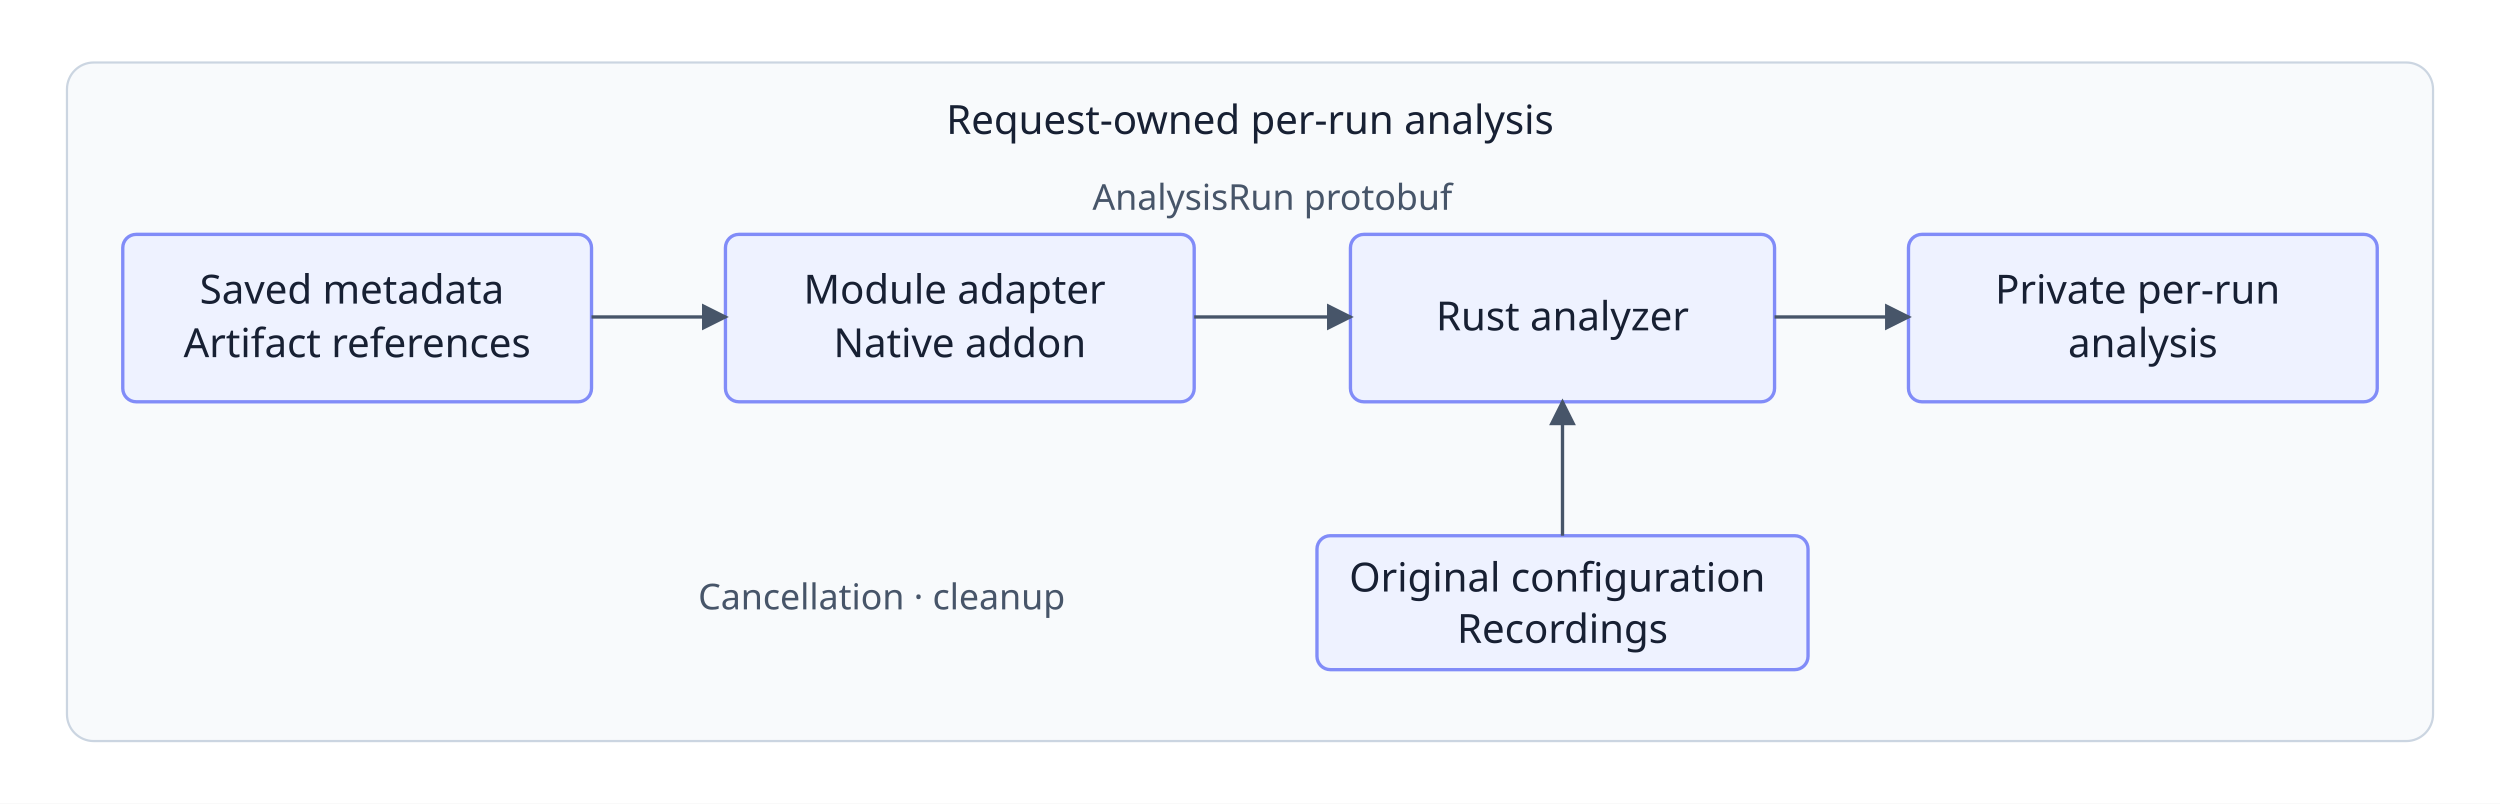
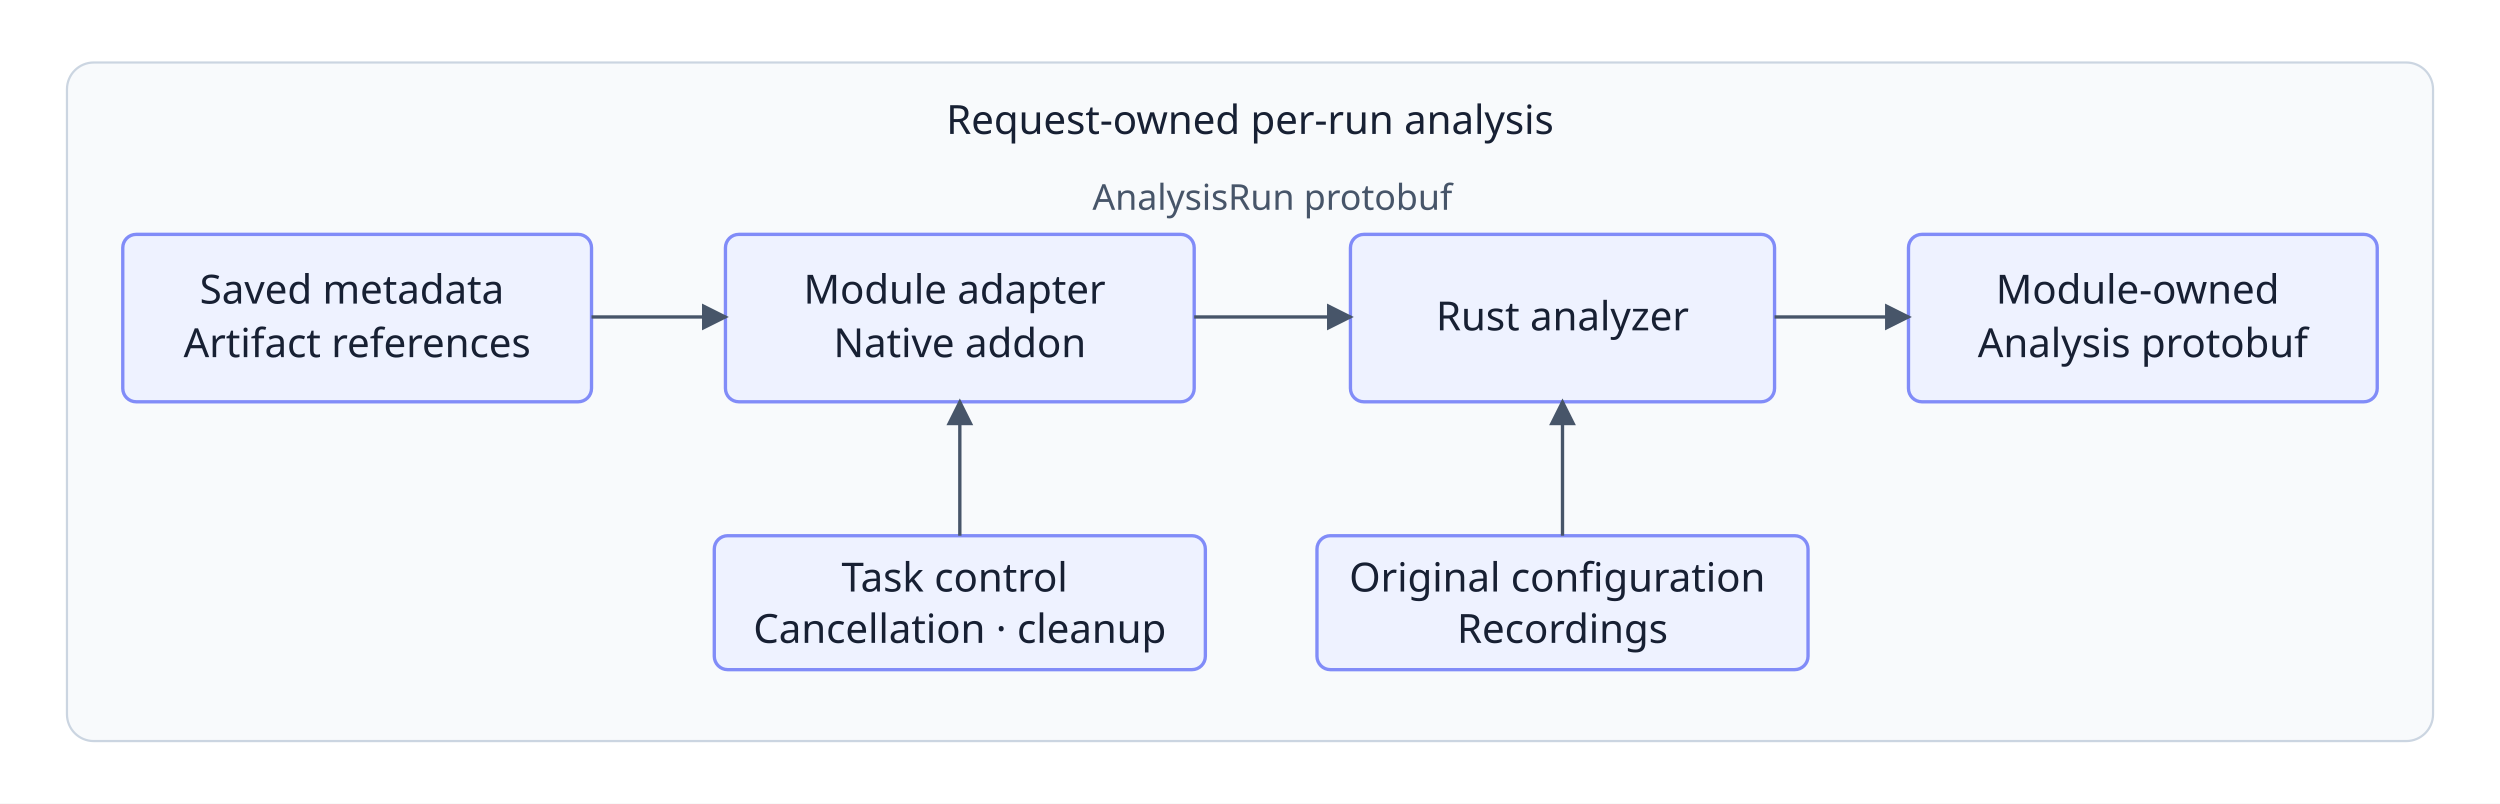
<svg xmlns="http://www.w3.org/2000/svg" width="1120" height="360" viewBox="0 0 1120 360" role="img" aria-labelledby="title desc">
  <defs>
    <marker id="arrow" markerWidth="10" markerHeight="10" refX="8" refY="5" orient="auto">
      <path d="M1 1 L9 5 L1 9 Z" fill="#475569" />
    </marker>
    <style>.box{fill:#eef2ff;stroke:#818cf8;stroke-width:1.5}.text{font:18px system-ui,sans-serif;fill:#172033;text-anchor:middle}.label{font:16px system-ui,sans-serif;fill:#475569;text-anchor:middle}.edge{fill:none;stroke:#475569;stroke-width:1.5;marker-end:url(#arrow)}</style>
  </defs>
  <rect width="1120" height="360" fill="white" />
  <rect x="30" y="28" width="1060" height="304" rx="12" fill="#f8fafc" stroke="#cbd5e1" />
  <text class="text" x="560" y="60">Request-owned per-run analysis</text>
  <rect class="box" x="55" y="105" width="210" height="75" rx="6" />
  <text class="text" x="160" y="136">
    <tspan x="160">Saved metadata</tspan>
    <tspan x="160" dy="24">Artifact references</tspan>
  </text>
  <rect class="box" x="325" y="105" width="210" height="75" rx="6" />
  <text class="text" x="430" y="136">
    <tspan x="430">Module adapter</tspan>
    <tspan x="430" dy="24">Native addon</tspan>
  </text>
  <rect class="box" x="605" y="105" width="190" height="75" rx="6" />
  <text class="text" x="700" y="148">Rust analyzer</text>
  <rect class="box" x="855" y="105" width="210" height="75" rx="6" />
  <text class="text" x="960" y="136">
-     <tspan x="960">Private per-run</tspan>
-     <tspan x="960" dy="24">analysis</tspan>
+     <tspan x="960">Module-owned</tspan>
+     <tspan x="960" dy="24">Analysis protobuf</tspan>
  </text>
  <rect class="box" x="590" y="240" width="220" height="60" rx="6" />
  <text class="text" x="700" y="265">
    <tspan x="700">Original configuration</tspan>
    <tspan x="700" dy="23">Recordings</tspan>
  </text>
  <path class="edge" d="M265 142 H325" />
  <path class="edge" d="M535 142 H605" />
  <path class="edge" d="M795 142 H855" />
  <path class="edge" d="M700 240 V180" />
  <text class="label" x="570" y="94">AnalysisRun protobuf</text>
-   <text class="label" x="395" y="273">Cancellation · cleanup</text>
+   <rect class="box" x="320" y="240" width="220" height="60" rx="6" />
+   <text class="text" x="430" y="265">
+     <tspan x="430">Task control</tspan>
+     <tspan x="430" dy="23">Cancellation · cleanup</tspan>
+   </text>
+   <path class="edge" d="M430 240 V180" />
</svg>
